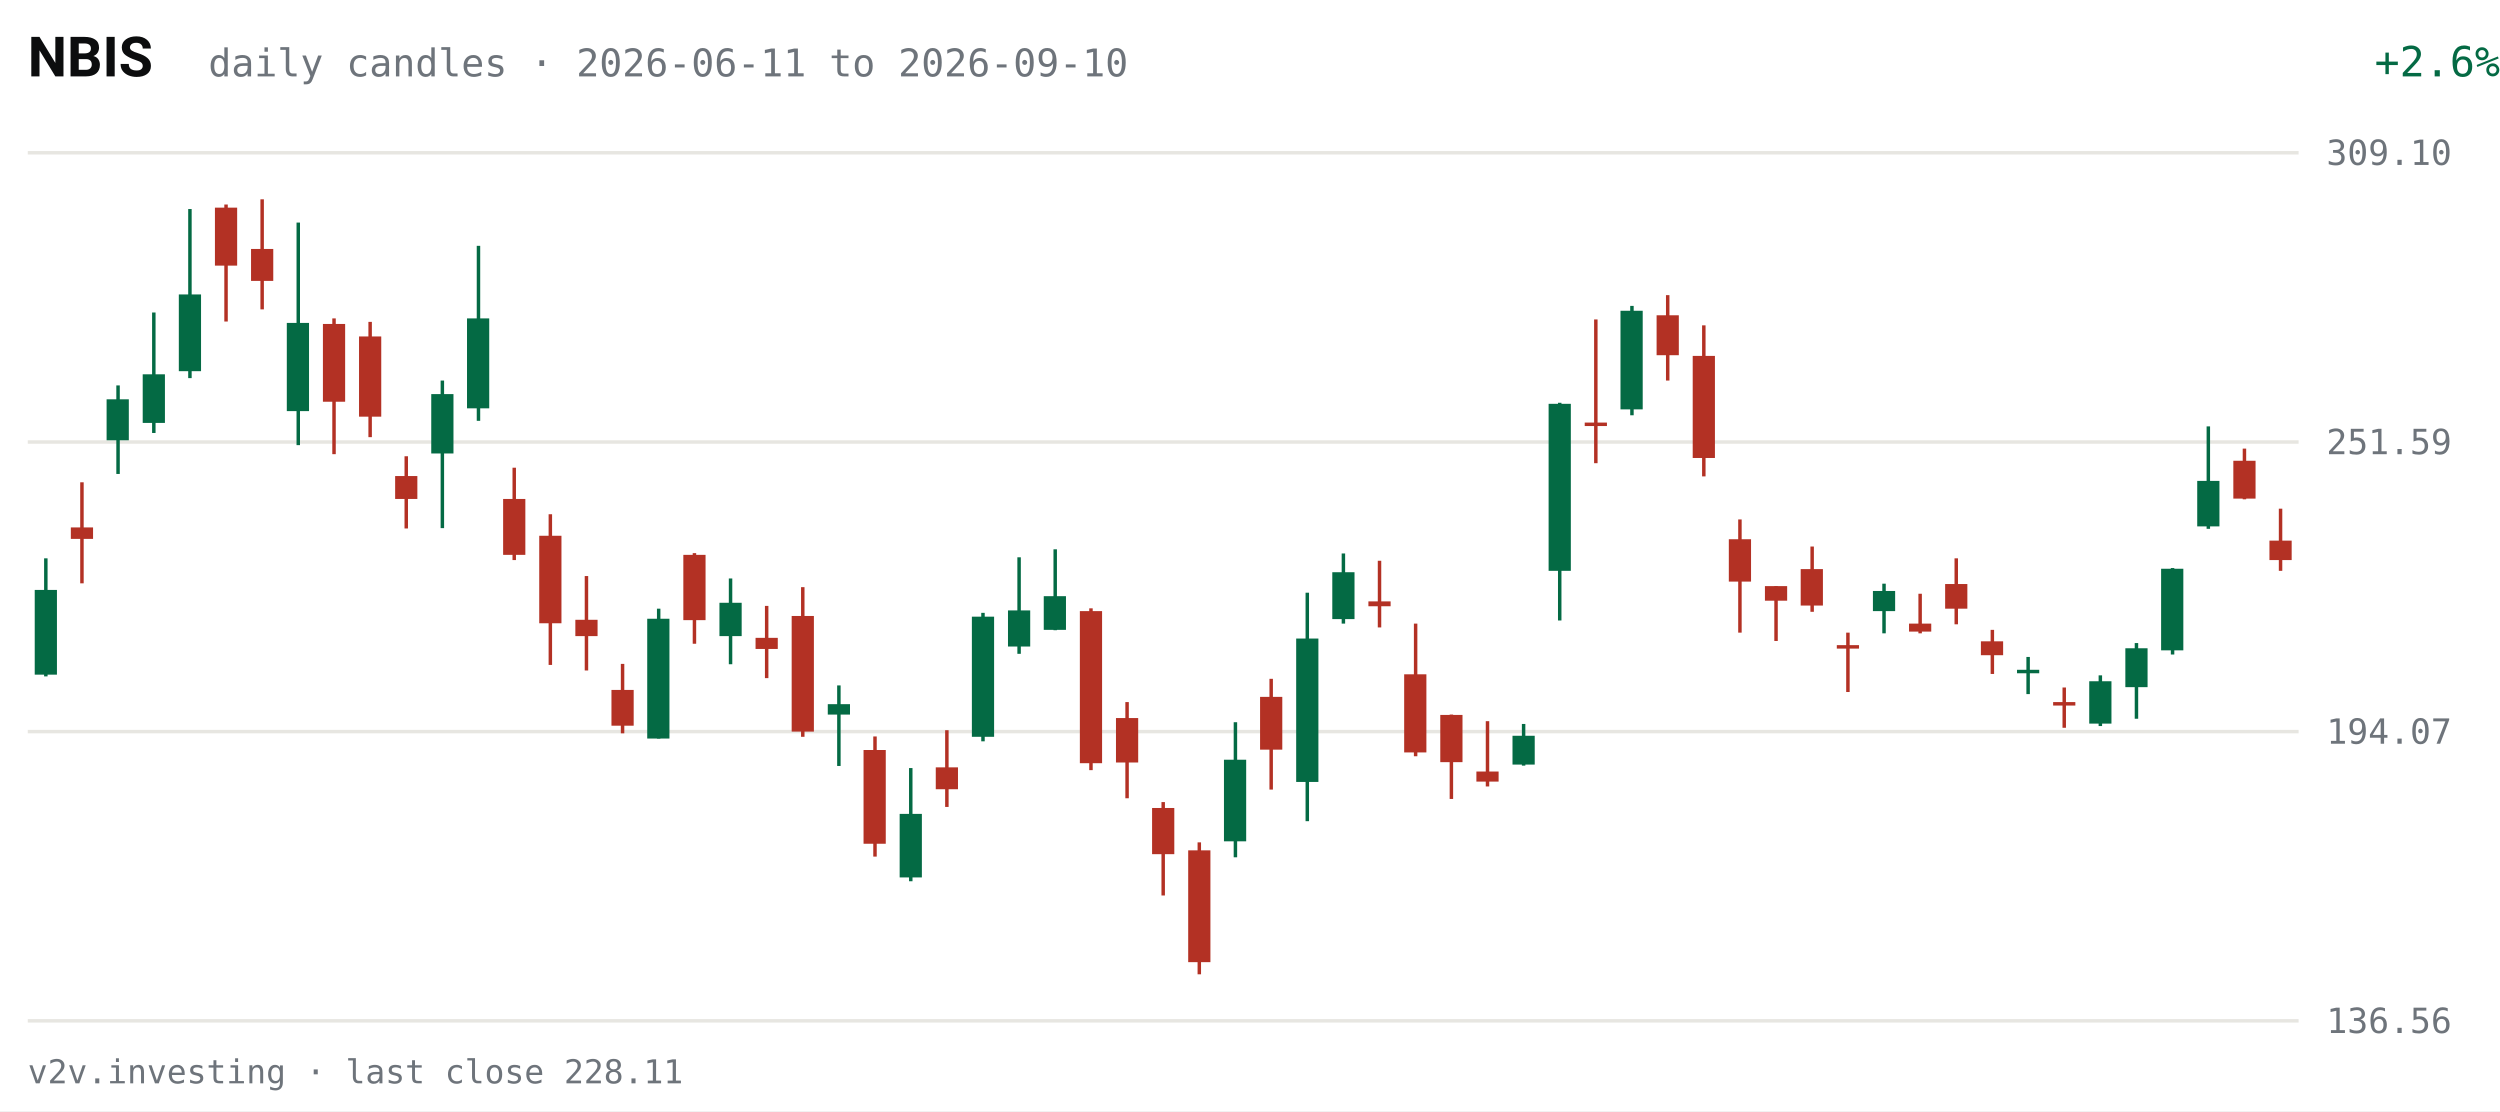
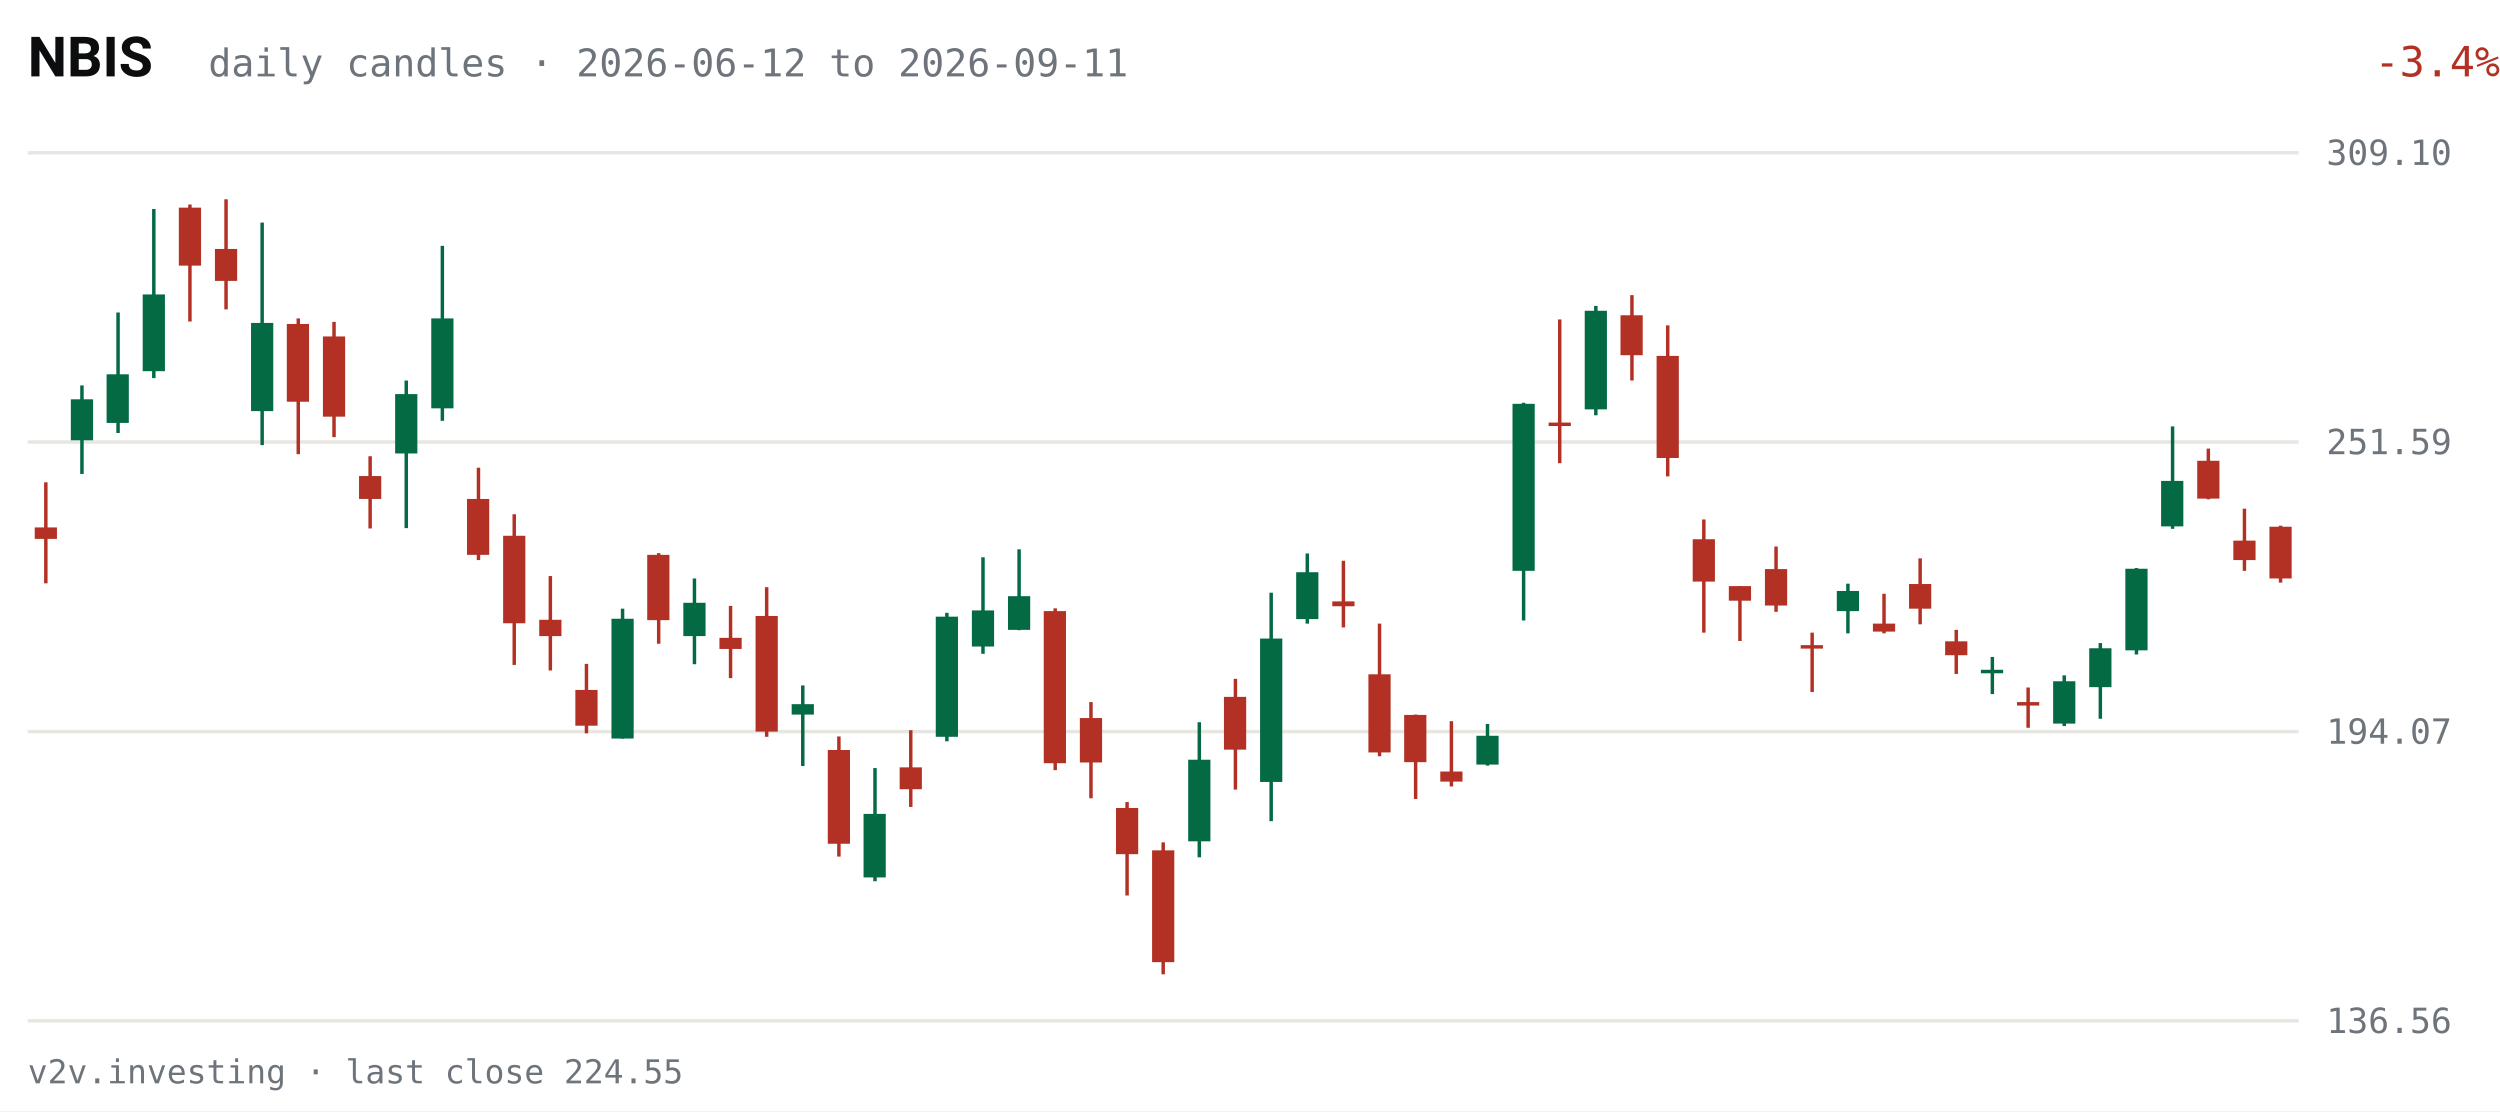
<svg xmlns="http://www.w3.org/2000/svg" viewBox="0 0 720 320" width="720" height="320" role="img" aria-label="NBIS daily candles, last 63 sessions">
  <rect width="720" height="320" fill="#FFFFFF" />
  <text x="8" y="22" fill="#0C0D0E" font-size="16" font-weight="600" font-family="system-ui,-apple-system,Segoe UI,Roboto,sans-serif">NBIS</text>
-   <text x="60" y="22" fill="#6E747B" font-size="11" font-family="ui-monospace,SFMono-Regular,Menlo,Consolas,monospace">daily candles · 2026-06-11 to 2026-09-10</text>
-   <text x="670" y="22" fill="#046A44" font-size="12" text-anchor="end" font-family="ui-monospace,SFMono-Regular,Menlo,Consolas,monospace" transform="translate(50,0)">+2.6%</text>
+   <text x="60" y="22" fill="#6E747B" font-size="11" font-family="ui-monospace,SFMono-Regular,Menlo,Consolas,monospace">daily candles · 2026-06-12 to 2026-09-11</text>
+   <text x="670" y="22" fill="#B33124" font-size="12" text-anchor="end" font-family="ui-monospace,SFMono-Regular,Menlo,Consolas,monospace" transform="translate(50,0)">-3.4%</text>
  <g font-family="ui-monospace,SFMono-Regular,Menlo,Consolas,monospace">
    <line x1="8" y1="294.0" x2="662" y2="294.0" stroke="#E7E6E1" stroke-width="1" />
    <text x="670" y="297.5" fill="#6E747B" font-size="10">136.56</text>
    <line x1="8" y1="210.7" x2="662" y2="210.7" stroke="#E7E6E1" stroke-width="1" />
    <text x="670" y="214.2" fill="#6E747B" font-size="10">194.07</text>
    <line x1="8" y1="127.3" x2="662" y2="127.3" stroke="#E7E6E1" stroke-width="1" />
    <text x="670" y="130.8" fill="#6E747B" font-size="10">251.59</text>
    <line x1="8" y1="44.0" x2="662" y2="44.0" stroke="#E7E6E1" stroke-width="1" />
    <text x="670" y="47.5" fill="#6E747B" font-size="10">309.10</text>
-     <line x1="13.2" y1="160.8" x2="13.2" y2="194.8" stroke="#046A44" stroke-width="1" />
-     <rect x="10.0" y="169.9" width="6.4" height="24.4" fill="#046A44" />
-     <line x1="23.6" y1="138.9" x2="23.6" y2="168.0" stroke="#B33124" stroke-width="1" />
-     <rect x="20.4" y="151.9" width="6.4" height="3.3" fill="#B33124" />
-     <line x1="34.0" y1="111.0" x2="34.0" y2="136.5" stroke="#046A44" stroke-width="1" />
-     <rect x="30.7" y="115.0" width="6.4" height="11.8" fill="#046A44" />
-     <line x1="44.3" y1="90.0" x2="44.3" y2="124.7" stroke="#046A44" stroke-width="1" />
-     <rect x="41.1" y="107.8" width="6.4" height="14.0" fill="#046A44" />
-     <line x1="54.7" y1="60.2" x2="54.7" y2="108.9" stroke="#046A44" stroke-width="1" />
-     <rect x="51.5" y="84.8" width="6.4" height="22.1" fill="#046A44" />
-     <line x1="65.1" y1="58.9" x2="65.1" y2="92.6" stroke="#B33124" stroke-width="1" />
-     <rect x="61.9" y="59.8" width="6.4" height="16.7" fill="#B33124" />
-     <line x1="75.5" y1="57.4" x2="75.5" y2="89.1" stroke="#B33124" stroke-width="1" />
-     <rect x="72.3" y="71.7" width="6.4" height="9.2" fill="#B33124" />
-     <line x1="85.9" y1="64.1" x2="85.9" y2="128.2" stroke="#046A44" stroke-width="1" />
-     <rect x="82.6" y="93.0" width="6.4" height="25.4" fill="#046A44" />
-     <line x1="96.2" y1="91.7" x2="96.2" y2="130.8" stroke="#B33124" stroke-width="1" />
-     <rect x="93.0" y="93.3" width="6.4" height="22.4" fill="#B33124" />
-     <line x1="106.6" y1="92.7" x2="106.6" y2="125.9" stroke="#B33124" stroke-width="1" />
-     <rect x="103.4" y="96.9" width="6.4" height="23.1" fill="#B33124" />
-     <line x1="117.0" y1="131.4" x2="117.0" y2="152.2" stroke="#B33124" stroke-width="1" />
-     <rect x="113.8" y="137.1" width="6.4" height="6.6" fill="#B33124" />
-     <line x1="127.4" y1="109.6" x2="127.4" y2="152.1" stroke="#046A44" stroke-width="1" />
-     <rect x="124.2" y="113.5" width="6.4" height="17.1" fill="#046A44" />
-     <line x1="137.8" y1="70.8" x2="137.8" y2="121.2" stroke="#046A44" stroke-width="1" />
-     <rect x="134.5" y="91.7" width="6.4" height="25.9" fill="#046A44" />
-     <line x1="148.1" y1="134.7" x2="148.1" y2="161.3" stroke="#B33124" stroke-width="1" />
-     <rect x="144.9" y="143.7" width="6.4" height="16.1" fill="#B33124" />
-     <line x1="158.5" y1="148.1" x2="158.5" y2="191.5" stroke="#B33124" stroke-width="1" />
-     <rect x="155.3" y="154.3" width="6.4" height="25.2" fill="#B33124" />
-     <line x1="168.9" y1="165.9" x2="168.9" y2="193.1" stroke="#B33124" stroke-width="1" />
-     <rect x="165.7" y="178.5" width="6.4" height="4.7" fill="#B33124" />
-     <line x1="179.3" y1="191.2" x2="179.3" y2="211.2" stroke="#B33124" stroke-width="1" />
-     <rect x="176.1" y="198.7" width="6.4" height="10.3" fill="#B33124" />
-     <line x1="189.7" y1="175.3" x2="189.7" y2="212.7" stroke="#046A44" stroke-width="1" />
-     <rect x="186.4" y="178.2" width="6.4" height="34.5" fill="#046A44" />
-     <line x1="200.0" y1="159.3" x2="200.0" y2="185.4" stroke="#B33124" stroke-width="1" />
-     <rect x="196.8" y="159.8" width="6.4" height="18.8" fill="#B33124" />
-     <line x1="210.4" y1="166.6" x2="210.4" y2="191.3" stroke="#046A44" stroke-width="1" />
-     <rect x="207.2" y="173.6" width="6.4" height="9.6" fill="#046A44" />
-     <line x1="220.8" y1="174.5" x2="220.8" y2="195.3" stroke="#B33124" stroke-width="1" />
-     <rect x="217.6" y="183.7" width="6.4" height="3.2" fill="#B33124" />
-     <line x1="231.2" y1="169.1" x2="231.2" y2="212.2" stroke="#B33124" stroke-width="1" />
-     <rect x="228.0" y="177.4" width="6.4" height="33.3" fill="#B33124" />
-     <line x1="241.6" y1="197.4" x2="241.6" y2="220.6" stroke="#046A44" stroke-width="1" />
-     <rect x="238.4" y="202.8" width="6.4" height="3.0" fill="#046A44" />
-     <line x1="252.0" y1="212.1" x2="252.0" y2="246.7" stroke="#B33124" stroke-width="1" />
-     <rect x="248.7" y="216.0" width="6.4" height="27.0" fill="#B33124" />
-     <line x1="262.3" y1="221.2" x2="262.3" y2="253.8" stroke="#046A44" stroke-width="1" />
-     <rect x="259.1" y="234.4" width="6.4" height="18.3" fill="#046A44" />
-     <line x1="272.7" y1="210.3" x2="272.7" y2="232.4" stroke="#B33124" stroke-width="1" />
-     <rect x="269.5" y="221.0" width="6.4" height="6.3" fill="#B33124" />
-     <line x1="283.1" y1="176.5" x2="283.1" y2="213.5" stroke="#046A44" stroke-width="1" />
-     <rect x="279.9" y="177.6" width="6.4" height="34.6" fill="#046A44" />
-     <line x1="293.5" y1="160.5" x2="293.5" y2="188.3" stroke="#046A44" stroke-width="1" />
-     <rect x="290.3" y="175.8" width="6.4" height="10.4" fill="#046A44" />
-     <line x1="303.9" y1="158.2" x2="303.9" y2="181.5" stroke="#046A44" stroke-width="1" />
-     <rect x="300.6" y="171.7" width="6.4" height="9.7" fill="#046A44" />
-     <line x1="314.2" y1="175.2" x2="314.2" y2="221.8" stroke="#B33124" stroke-width="1" />
-     <rect x="311.0" y="176.0" width="6.4" height="43.8" fill="#B33124" />
-     <line x1="324.6" y1="202.2" x2="324.6" y2="229.9" stroke="#B33124" stroke-width="1" />
-     <rect x="321.4" y="206.8" width="6.4" height="12.8" fill="#B33124" />
-     <line x1="335.0" y1="231.0" x2="335.0" y2="257.9" stroke="#B33124" stroke-width="1" />
-     <rect x="331.8" y="232.7" width="6.4" height="13.3" fill="#B33124" />
-     <line x1="345.4" y1="242.6" x2="345.4" y2="280.6" stroke="#B33124" stroke-width="1" />
-     <rect x="342.2" y="244.9" width="6.4" height="32.2" fill="#B33124" />
-     <line x1="355.8" y1="208.0" x2="355.8" y2="246.9" stroke="#046A44" stroke-width="1" />
-     <rect x="352.5" y="218.8" width="6.4" height="23.5" fill="#046A44" />
-     <line x1="366.1" y1="195.5" x2="366.1" y2="227.4" stroke="#B33124" stroke-width="1" />
-     <rect x="362.9" y="200.7" width="6.4" height="15.2" fill="#B33124" />
-     <line x1="376.5" y1="170.7" x2="376.5" y2="236.5" stroke="#046A44" stroke-width="1" />
-     <rect x="373.3" y="183.9" width="6.4" height="41.3" fill="#046A44" />
-     <line x1="386.9" y1="159.4" x2="386.9" y2="179.6" stroke="#046A44" stroke-width="1" />
-     <rect x="383.7" y="164.8" width="6.4" height="13.5" fill="#046A44" />
-     <line x1="397.3" y1="161.5" x2="397.3" y2="180.7" stroke="#B33124" stroke-width="1" />
-     <rect x="394.1" y="173.2" width="6.4" height="1.4" fill="#B33124" />
-     <line x1="407.7" y1="179.6" x2="407.7" y2="217.8" stroke="#B33124" stroke-width="1" />
-     <rect x="404.4" y="194.2" width="6.4" height="22.5" fill="#B33124" />
-     <line x1="418.0" y1="205.8" x2="418.0" y2="230.1" stroke="#B33124" stroke-width="1" />
-     <rect x="414.8" y="205.9" width="6.4" height="13.6" fill="#B33124" />
-     <line x1="428.4" y1="207.7" x2="428.4" y2="226.5" stroke="#B33124" stroke-width="1" />
-     <rect x="425.2" y="222.2" width="6.4" height="2.9" fill="#B33124" />
-     <line x1="438.8" y1="208.5" x2="438.8" y2="220.5" stroke="#046A44" stroke-width="1" />
-     <rect x="435.6" y="211.9" width="6.4" height="8.3" fill="#046A44" />
-     <line x1="449.2" y1="116.0" x2="449.2" y2="178.7" stroke="#046A44" stroke-width="1" />
-     <rect x="446.0" y="116.3" width="6.4" height="48.1" fill="#046A44" />
-     <line x1="459.6" y1="92.0" x2="459.6" y2="133.4" stroke="#B33124" stroke-width="1" />
-     <rect x="456.4" y="121.7" width="6.4" height="1.0" fill="#B33124" />
-     <line x1="470.0" y1="88.1" x2="470.0" y2="119.6" stroke="#046A44" stroke-width="1" />
-     <rect x="466.7" y="89.5" width="6.4" height="28.4" fill="#046A44" />
-     <line x1="480.3" y1="85.0" x2="480.3" y2="109.6" stroke="#B33124" stroke-width="1" />
-     <rect x="477.1" y="90.8" width="6.4" height="11.5" fill="#B33124" />
-     <line x1="490.7" y1="93.7" x2="490.7" y2="137.2" stroke="#B33124" stroke-width="1" />
-     <rect x="487.5" y="102.5" width="6.4" height="29.4" fill="#B33124" />
-     <line x1="501.1" y1="149.6" x2="501.1" y2="182.2" stroke="#B33124" stroke-width="1" />
-     <rect x="497.9" y="155.3" width="6.4" height="12.2" fill="#B33124" />
-     <line x1="511.5" y1="168.8" x2="511.5" y2="184.6" stroke="#B33124" stroke-width="1" />
-     <rect x="508.3" y="168.8" width="6.4" height="4.2" fill="#B33124" />
-     <line x1="521.9" y1="157.4" x2="521.9" y2="176.2" stroke="#B33124" stroke-width="1" />
-     <rect x="518.6" y="163.9" width="6.4" height="10.5" fill="#B33124" />
-     <line x1="532.2" y1="182.2" x2="532.2" y2="199.3" stroke="#B33124" stroke-width="1" />
-     <rect x="529.0" y="185.8" width="6.4" height="1.0" fill="#B33124" />
-     <line x1="542.6" y1="168.1" x2="542.6" y2="182.4" stroke="#046A44" stroke-width="1" />
-     <rect x="539.4" y="170.2" width="6.4" height="5.8" fill="#046A44" />
-     <line x1="553.0" y1="171.0" x2="553.0" y2="182.4" stroke="#B33124" stroke-width="1" />
-     <rect x="549.8" y="179.6" width="6.4" height="2.3" fill="#B33124" />
-     <line x1="563.4" y1="160.8" x2="563.4" y2="179.8" stroke="#B33124" stroke-width="1" />
-     <rect x="560.2" y="168.2" width="6.4" height="7.1" fill="#B33124" />
-     <line x1="573.8" y1="181.4" x2="573.8" y2="194.1" stroke="#B33124" stroke-width="1" />
-     <rect x="570.5" y="184.7" width="6.4" height="4.0" fill="#B33124" />
-     <line x1="584.1" y1="189.2" x2="584.1" y2="199.9" stroke="#046A44" stroke-width="1" />
-     <rect x="580.9" y="192.9" width="6.4" height="1.0" fill="#046A44" />
-     <line x1="594.5" y1="198.0" x2="594.5" y2="209.6" stroke="#B33124" stroke-width="1" />
-     <rect x="591.3" y="202.2" width="6.4" height="1.0" fill="#B33124" />
-     <line x1="604.9" y1="194.5" x2="604.9" y2="209.1" stroke="#046A44" stroke-width="1" />
-     <rect x="601.7" y="196.2" width="6.4" height="12.2" fill="#046A44" />
-     <line x1="615.3" y1="185.2" x2="615.3" y2="207.0" stroke="#046A44" stroke-width="1" />
-     <rect x="612.1" y="186.7" width="6.4" height="11.2" fill="#046A44" />
-     <line x1="625.7" y1="163.6" x2="625.7" y2="188.5" stroke="#046A44" stroke-width="1" />
-     <rect x="622.4" y="163.8" width="6.4" height="23.5" fill="#046A44" />
-     <line x1="636.0" y1="122.8" x2="636.0" y2="152.3" stroke="#046A44" stroke-width="1" />
-     <rect x="632.8" y="138.5" width="6.4" height="13.1" fill="#046A44" />
-     <line x1="646.4" y1="129.2" x2="646.4" y2="143.8" stroke="#B33124" stroke-width="1" />
-     <rect x="643.2" y="132.7" width="6.4" height="10.9" fill="#B33124" />
-     <line x1="656.8" y1="146.5" x2="656.8" y2="164.4" stroke="#B33124" stroke-width="1" />
-     <rect x="653.6" y="155.7" width="6.4" height="5.6" fill="#B33124" />
+     <line x1="13.2" y1="138.9" x2="13.2" y2="168.0" stroke="#B33124" stroke-width="1" />
+     <rect x="10.0" y="151.9" width="6.4" height="3.3" fill="#B33124" />
+     <line x1="23.6" y1="111.0" x2="23.6" y2="136.5" stroke="#046A44" stroke-width="1" />
+     <rect x="20.4" y="115.0" width="6.4" height="11.8" fill="#046A44" />
+     <line x1="34.0" y1="90.0" x2="34.0" y2="124.7" stroke="#046A44" stroke-width="1" />
+     <rect x="30.7" y="107.8" width="6.4" height="14.0" fill="#046A44" />
+     <line x1="44.3" y1="60.2" x2="44.3" y2="108.9" stroke="#046A44" stroke-width="1" />
+     <rect x="41.1" y="84.8" width="6.4" height="22.1" fill="#046A44" />
+     <line x1="54.7" y1="58.9" x2="54.7" y2="92.6" stroke="#B33124" stroke-width="1" />
+     <rect x="51.5" y="59.8" width="6.4" height="16.7" fill="#B33124" />
+     <line x1="65.1" y1="57.4" x2="65.1" y2="89.1" stroke="#B33124" stroke-width="1" />
+     <rect x="61.9" y="71.7" width="6.4" height="9.2" fill="#B33124" />
+     <line x1="75.5" y1="64.1" x2="75.5" y2="128.2" stroke="#046A44" stroke-width="1" />
+     <rect x="72.3" y="93.0" width="6.4" height="25.4" fill="#046A44" />
+     <line x1="85.9" y1="91.7" x2="85.9" y2="130.8" stroke="#B33124" stroke-width="1" />
+     <rect x="82.6" y="93.3" width="6.4" height="22.4" fill="#B33124" />
+     <line x1="96.2" y1="92.7" x2="96.2" y2="125.9" stroke="#B33124" stroke-width="1" />
+     <rect x="93.0" y="96.9" width="6.4" height="23.1" fill="#B33124" />
+     <line x1="106.6" y1="131.4" x2="106.6" y2="152.2" stroke="#B33124" stroke-width="1" />
+     <rect x="103.4" y="137.1" width="6.4" height="6.6" fill="#B33124" />
+     <line x1="117.0" y1="109.6" x2="117.0" y2="152.1" stroke="#046A44" stroke-width="1" />
+     <rect x="113.8" y="113.5" width="6.4" height="17.1" fill="#046A44" />
+     <line x1="127.4" y1="70.8" x2="127.4" y2="121.2" stroke="#046A44" stroke-width="1" />
+     <rect x="124.2" y="91.7" width="6.4" height="25.9" fill="#046A44" />
+     <line x1="137.8" y1="134.7" x2="137.8" y2="161.3" stroke="#B33124" stroke-width="1" />
+     <rect x="134.5" y="143.7" width="6.4" height="16.1" fill="#B33124" />
+     <line x1="148.1" y1="148.1" x2="148.1" y2="191.5" stroke="#B33124" stroke-width="1" />
+     <rect x="144.9" y="154.3" width="6.4" height="25.2" fill="#B33124" />
+     <line x1="158.5" y1="165.9" x2="158.5" y2="193.1" stroke="#B33124" stroke-width="1" />
+     <rect x="155.3" y="178.5" width="6.4" height="4.7" fill="#B33124" />
+     <line x1="168.9" y1="191.2" x2="168.9" y2="211.2" stroke="#B33124" stroke-width="1" />
+     <rect x="165.7" y="198.7" width="6.4" height="10.3" fill="#B33124" />
+     <line x1="179.3" y1="175.3" x2="179.3" y2="212.7" stroke="#046A44" stroke-width="1" />
+     <rect x="176.1" y="178.2" width="6.4" height="34.5" fill="#046A44" />
+     <line x1="189.7" y1="159.3" x2="189.7" y2="185.4" stroke="#B33124" stroke-width="1" />
+     <rect x="186.4" y="159.8" width="6.4" height="18.8" fill="#B33124" />
+     <line x1="200.0" y1="166.6" x2="200.0" y2="191.3" stroke="#046A44" stroke-width="1" />
+     <rect x="196.8" y="173.6" width="6.4" height="9.6" fill="#046A44" />
+     <line x1="210.4" y1="174.5" x2="210.4" y2="195.3" stroke="#B33124" stroke-width="1" />
+     <rect x="207.2" y="183.7" width="6.4" height="3.2" fill="#B33124" />
+     <line x1="220.8" y1="169.1" x2="220.8" y2="212.2" stroke="#B33124" stroke-width="1" />
+     <rect x="217.6" y="177.4" width="6.4" height="33.3" fill="#B33124" />
+     <line x1="231.2" y1="197.4" x2="231.2" y2="220.6" stroke="#046A44" stroke-width="1" />
+     <rect x="228.0" y="202.8" width="6.4" height="3.0" fill="#046A44" />
+     <line x1="241.6" y1="212.1" x2="241.6" y2="246.7" stroke="#B33124" stroke-width="1" />
+     <rect x="238.4" y="216.0" width="6.4" height="27.0" fill="#B33124" />
+     <line x1="252.0" y1="221.2" x2="252.0" y2="253.8" stroke="#046A44" stroke-width="1" />
+     <rect x="248.7" y="234.4" width="6.4" height="18.3" fill="#046A44" />
+     <line x1="262.3" y1="210.3" x2="262.3" y2="232.4" stroke="#B33124" stroke-width="1" />
+     <rect x="259.1" y="221.0" width="6.4" height="6.3" fill="#B33124" />
+     <line x1="272.7" y1="176.5" x2="272.7" y2="213.5" stroke="#046A44" stroke-width="1" />
+     <rect x="269.5" y="177.6" width="6.4" height="34.6" fill="#046A44" />
+     <line x1="283.1" y1="160.5" x2="283.1" y2="188.3" stroke="#046A44" stroke-width="1" />
+     <rect x="279.9" y="175.8" width="6.4" height="10.4" fill="#046A44" />
+     <line x1="293.5" y1="158.2" x2="293.5" y2="181.5" stroke="#046A44" stroke-width="1" />
+     <rect x="290.3" y="171.7" width="6.4" height="9.7" fill="#046A44" />
+     <line x1="303.9" y1="175.2" x2="303.9" y2="221.8" stroke="#B33124" stroke-width="1" />
+     <rect x="300.6" y="176.0" width="6.4" height="43.8" fill="#B33124" />
+     <line x1="314.2" y1="202.2" x2="314.2" y2="229.9" stroke="#B33124" stroke-width="1" />
+     <rect x="311.0" y="206.8" width="6.4" height="12.8" fill="#B33124" />
+     <line x1="324.6" y1="231.0" x2="324.6" y2="257.9" stroke="#B33124" stroke-width="1" />
+     <rect x="321.4" y="232.7" width="6.4" height="13.3" fill="#B33124" />
+     <line x1="335.0" y1="242.6" x2="335.0" y2="280.6" stroke="#B33124" stroke-width="1" />
+     <rect x="331.8" y="244.9" width="6.4" height="32.2" fill="#B33124" />
+     <line x1="345.4" y1="208.0" x2="345.4" y2="246.9" stroke="#046A44" stroke-width="1" />
+     <rect x="342.2" y="218.8" width="6.4" height="23.5" fill="#046A44" />
+     <line x1="355.8" y1="195.5" x2="355.8" y2="227.4" stroke="#B33124" stroke-width="1" />
+     <rect x="352.5" y="200.7" width="6.4" height="15.2" fill="#B33124" />
+     <line x1="366.1" y1="170.7" x2="366.1" y2="236.5" stroke="#046A44" stroke-width="1" />
+     <rect x="362.9" y="183.9" width="6.4" height="41.3" fill="#046A44" />
+     <line x1="376.5" y1="159.4" x2="376.5" y2="179.6" stroke="#046A44" stroke-width="1" />
+     <rect x="373.3" y="164.8" width="6.4" height="13.5" fill="#046A44" />
+     <line x1="386.9" y1="161.5" x2="386.9" y2="180.7" stroke="#B33124" stroke-width="1" />
+     <rect x="383.7" y="173.2" width="6.4" height="1.4" fill="#B33124" />
+     <line x1="397.3" y1="179.6" x2="397.3" y2="217.8" stroke="#B33124" stroke-width="1" />
+     <rect x="394.1" y="194.2" width="6.4" height="22.5" fill="#B33124" />
+     <line x1="407.7" y1="205.8" x2="407.7" y2="230.1" stroke="#B33124" stroke-width="1" />
+     <rect x="404.4" y="205.9" width="6.4" height="13.6" fill="#B33124" />
+     <line x1="418.0" y1="207.7" x2="418.0" y2="226.5" stroke="#B33124" stroke-width="1" />
+     <rect x="414.8" y="222.2" width="6.4" height="2.9" fill="#B33124" />
+     <line x1="428.4" y1="208.5" x2="428.4" y2="220.5" stroke="#046A44" stroke-width="1" />
+     <rect x="425.2" y="211.9" width="6.4" height="8.3" fill="#046A44" />
+     <line x1="438.8" y1="116.0" x2="438.8" y2="178.7" stroke="#046A44" stroke-width="1" />
+     <rect x="435.6" y="116.3" width="6.4" height="48.1" fill="#046A44" />
+     <line x1="449.2" y1="92.0" x2="449.2" y2="133.4" stroke="#B33124" stroke-width="1" />
+     <rect x="446.0" y="121.7" width="6.4" height="1.0" fill="#B33124" />
+     <line x1="459.6" y1="88.1" x2="459.6" y2="119.6" stroke="#046A44" stroke-width="1" />
+     <rect x="456.4" y="89.5" width="6.4" height="28.4" fill="#046A44" />
+     <line x1="470.0" y1="85.0" x2="470.0" y2="109.6" stroke="#B33124" stroke-width="1" />
+     <rect x="466.7" y="90.8" width="6.4" height="11.5" fill="#B33124" />
+     <line x1="480.3" y1="93.7" x2="480.3" y2="137.2" stroke="#B33124" stroke-width="1" />
+     <rect x="477.1" y="102.5" width="6.4" height="29.4" fill="#B33124" />
+     <line x1="490.7" y1="149.6" x2="490.7" y2="182.2" stroke="#B33124" stroke-width="1" />
+     <rect x="487.5" y="155.3" width="6.4" height="12.2" fill="#B33124" />
+     <line x1="501.1" y1="168.8" x2="501.1" y2="184.6" stroke="#B33124" stroke-width="1" />
+     <rect x="497.9" y="168.8" width="6.4" height="4.2" fill="#B33124" />
+     <line x1="511.5" y1="157.4" x2="511.5" y2="176.2" stroke="#B33124" stroke-width="1" />
+     <rect x="508.3" y="163.9" width="6.4" height="10.5" fill="#B33124" />
+     <line x1="521.9" y1="182.2" x2="521.9" y2="199.3" stroke="#B33124" stroke-width="1" />
+     <rect x="518.6" y="185.8" width="6.4" height="1.0" fill="#B33124" />
+     <line x1="532.2" y1="168.1" x2="532.2" y2="182.4" stroke="#046A44" stroke-width="1" />
+     <rect x="529.0" y="170.2" width="6.4" height="5.8" fill="#046A44" />
+     <line x1="542.6" y1="171.0" x2="542.6" y2="182.4" stroke="#B33124" stroke-width="1" />
+     <rect x="539.4" y="179.6" width="6.4" height="2.3" fill="#B33124" />
+     <line x1="553.0" y1="160.8" x2="553.0" y2="179.8" stroke="#B33124" stroke-width="1" />
+     <rect x="549.8" y="168.2" width="6.4" height="7.1" fill="#B33124" />
+     <line x1="563.4" y1="181.4" x2="563.4" y2="194.1" stroke="#B33124" stroke-width="1" />
+     <rect x="560.2" y="184.7" width="6.4" height="4.0" fill="#B33124" />
+     <line x1="573.8" y1="189.2" x2="573.8" y2="199.9" stroke="#046A44" stroke-width="1" />
+     <rect x="570.5" y="192.9" width="6.4" height="1.0" fill="#046A44" />
+     <line x1="584.1" y1="198.0" x2="584.1" y2="209.6" stroke="#B33124" stroke-width="1" />
+     <rect x="580.9" y="202.2" width="6.4" height="1.0" fill="#B33124" />
+     <line x1="594.5" y1="194.5" x2="594.5" y2="209.1" stroke="#046A44" stroke-width="1" />
+     <rect x="591.3" y="196.2" width="6.4" height="12.2" fill="#046A44" />
+     <line x1="604.9" y1="185.2" x2="604.9" y2="207.0" stroke="#046A44" stroke-width="1" />
+     <rect x="601.7" y="186.7" width="6.4" height="11.2" fill="#046A44" />
+     <line x1="615.3" y1="163.6" x2="615.3" y2="188.5" stroke="#046A44" stroke-width="1" />
+     <rect x="612.1" y="163.8" width="6.4" height="23.5" fill="#046A44" />
+     <line x1="625.7" y1="122.8" x2="625.7" y2="152.3" stroke="#046A44" stroke-width="1" />
+     <rect x="622.4" y="138.5" width="6.4" height="13.1" fill="#046A44" />
+     <line x1="636.0" y1="129.2" x2="636.0" y2="143.8" stroke="#B33124" stroke-width="1" />
+     <rect x="632.8" y="132.7" width="6.4" height="10.9" fill="#B33124" />
+     <line x1="646.4" y1="146.5" x2="646.4" y2="164.4" stroke="#B33124" stroke-width="1" />
+     <rect x="643.2" y="155.7" width="6.4" height="5.6" fill="#B33124" />
+     <line x1="656.8" y1="151.4" x2="656.8" y2="167.8" stroke="#B33124" stroke-width="1" />
+     <rect x="653.6" y="151.7" width="6.4" height="14.9" fill="#B33124" />
  </g>
-   <text x="8" y="312" fill="#6E747B" font-size="9.5" font-family="ui-monospace,SFMono-Regular,Menlo,Consolas,monospace">v2v.investing · last close 228.11</text>
+   <text x="8" y="312" fill="#6E747B" font-size="9.5" font-family="ui-monospace,SFMono-Regular,Menlo,Consolas,monospace">v2v.investing · last close 224.55</text>
</svg>
